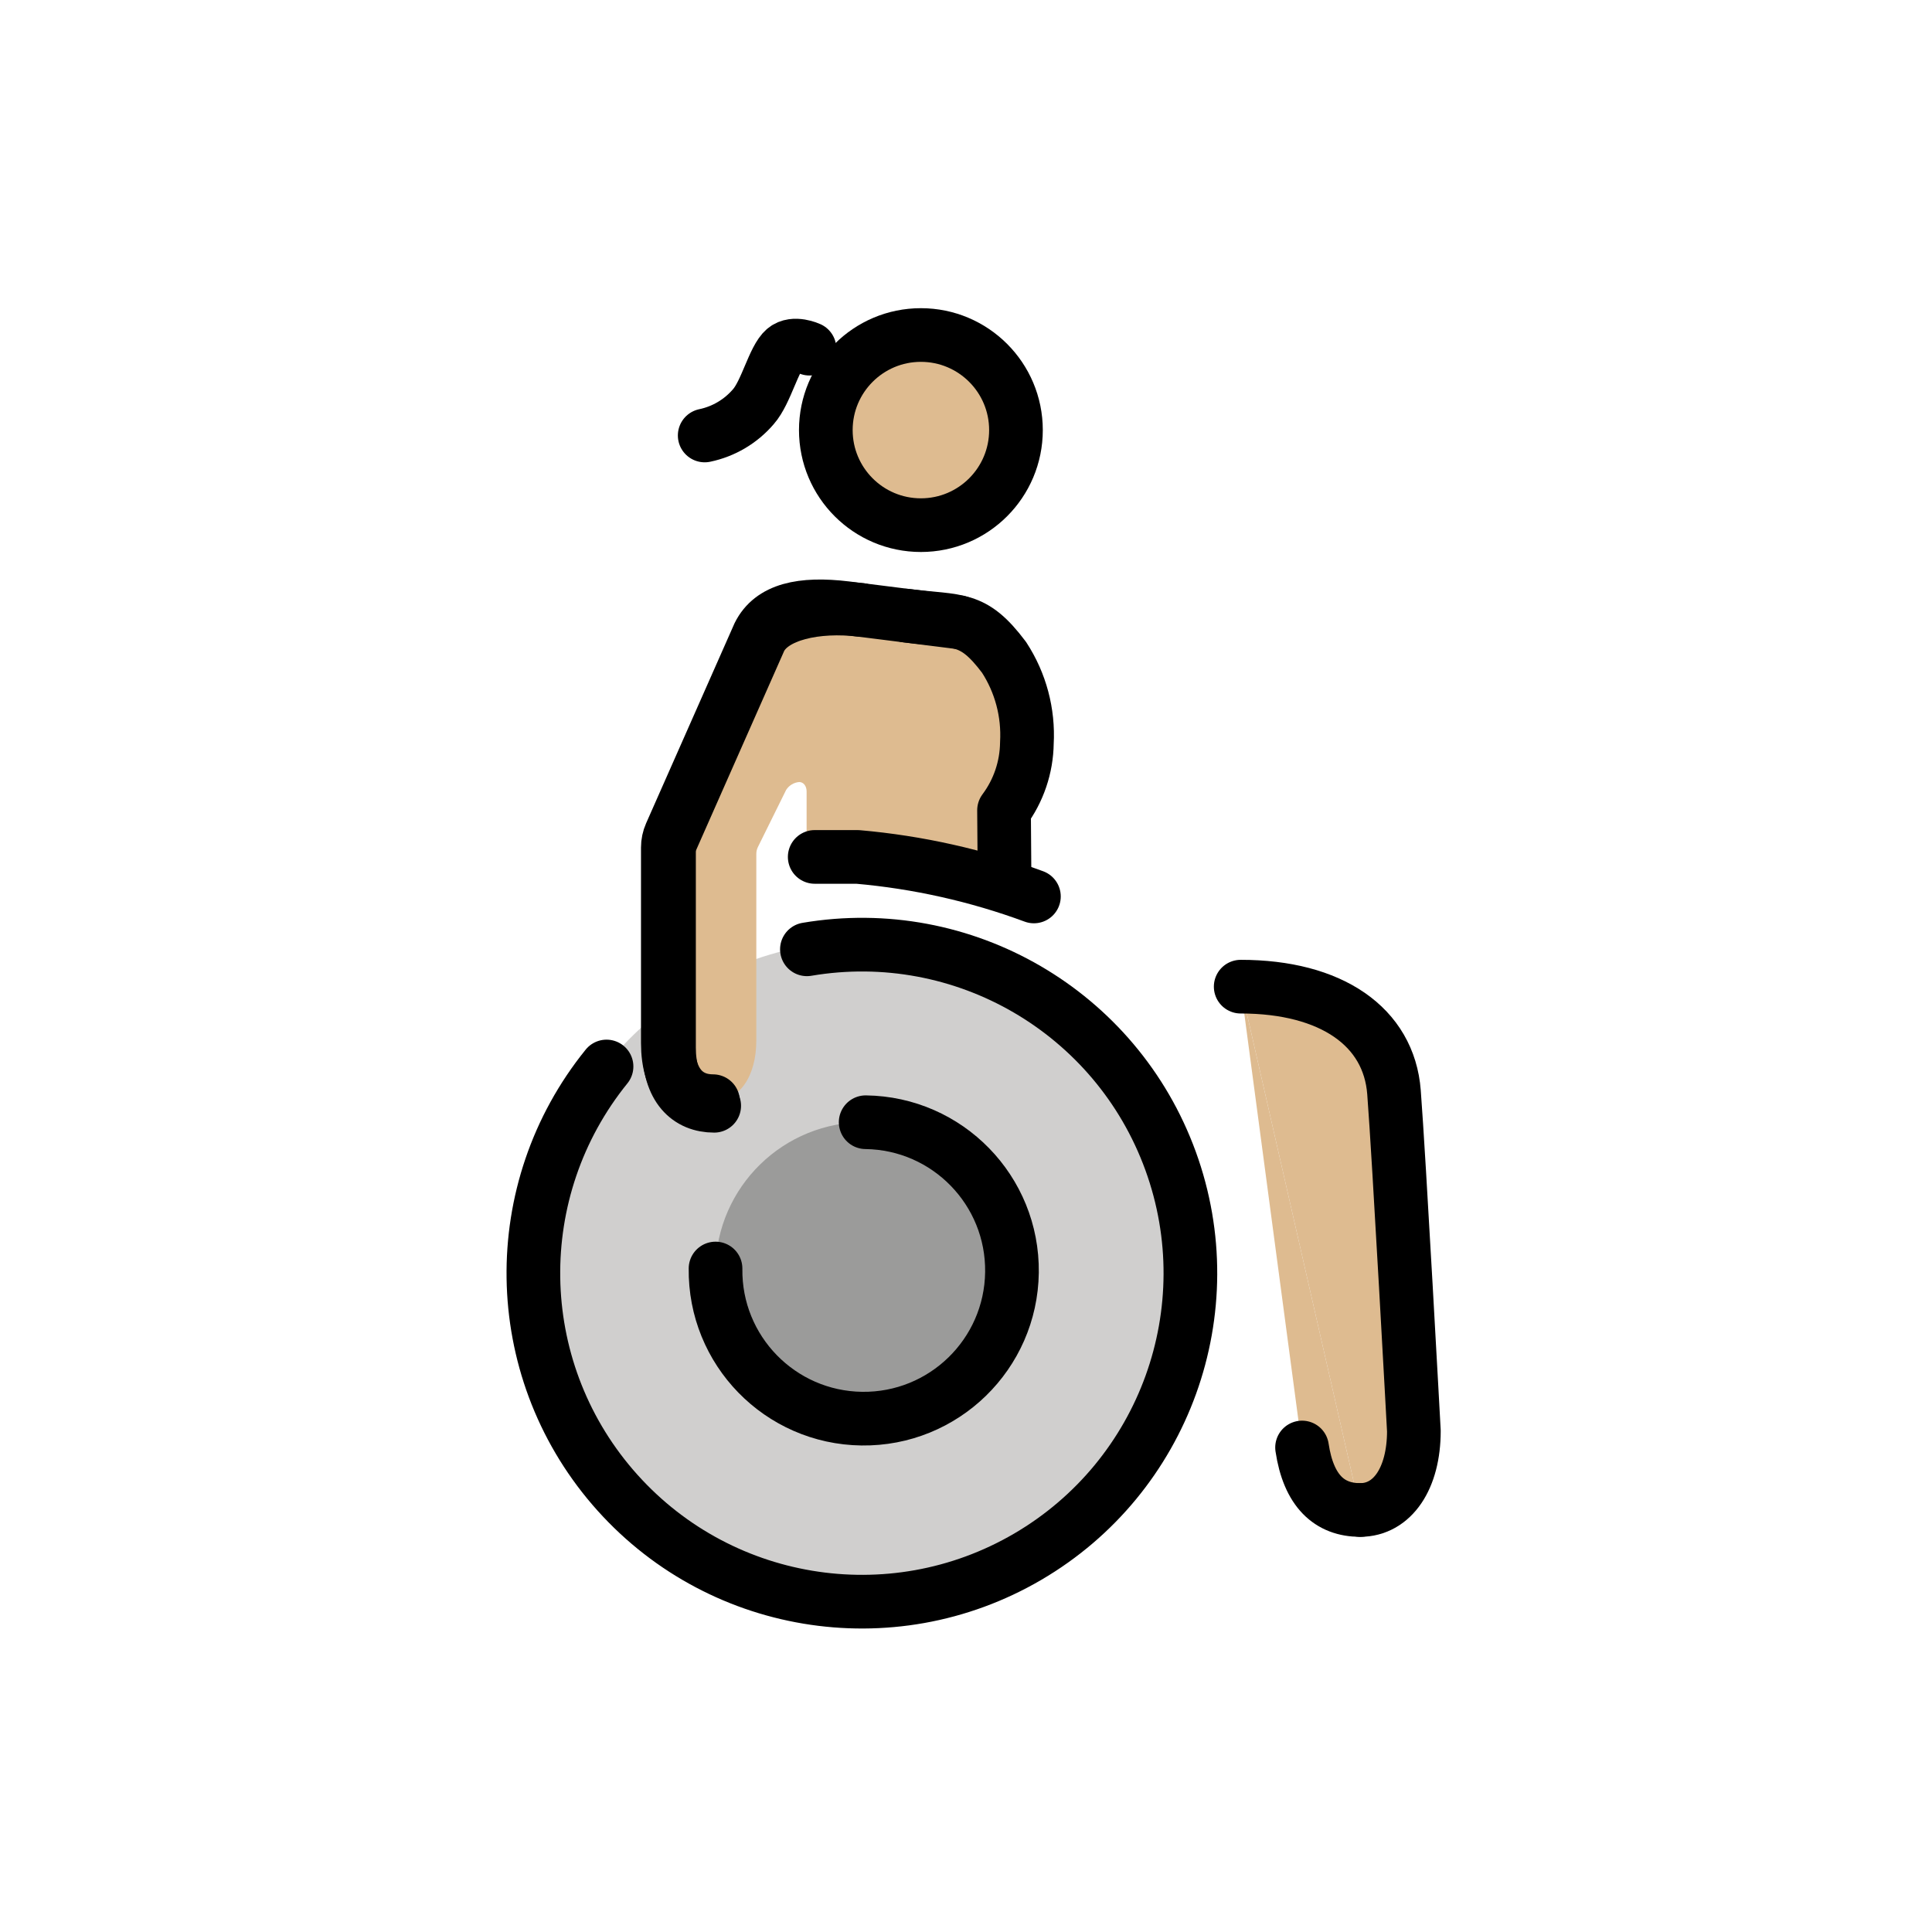
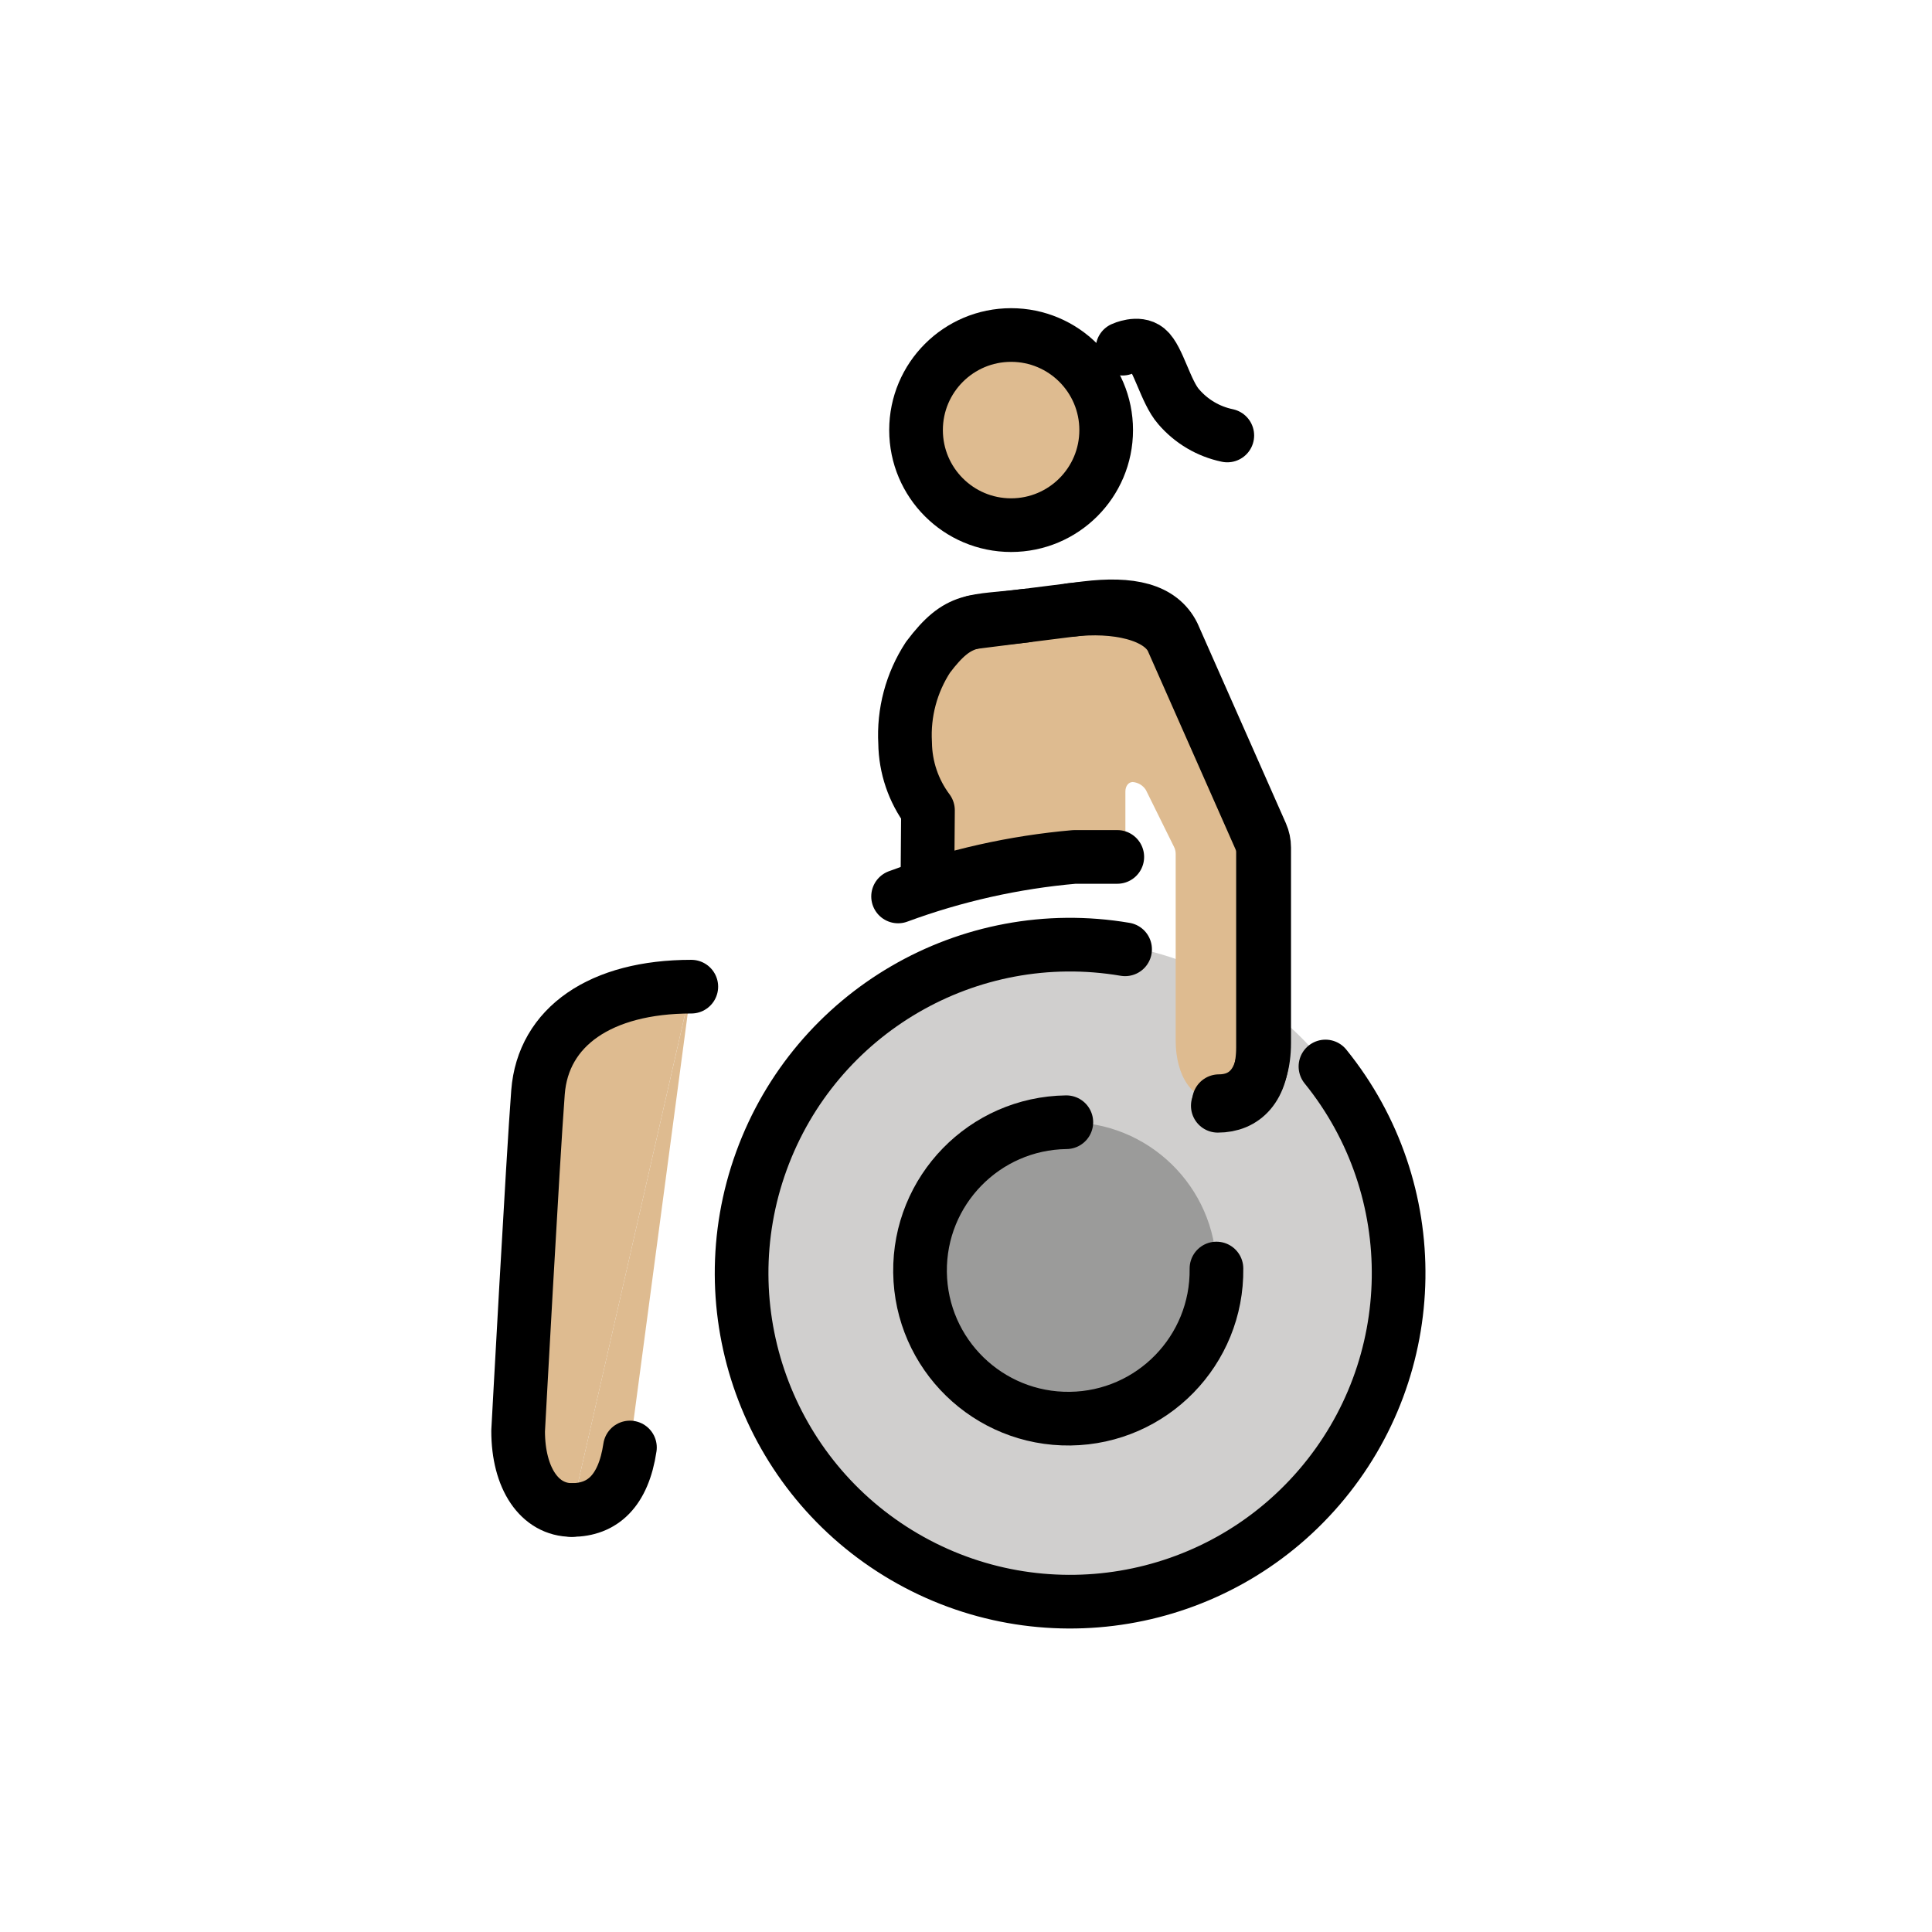
<svg xmlns="http://www.w3.org/2000/svg" id="emoji" viewBox="0 0 72 72">
  <g id="color">
    <g>
-       <path fill="#d0cfce" d="M32.031,59.62A12.276,12.276,0,0,0,44.465,47.504h0A12.276,12.276,0,1,0,32.031,59.62" />
-       <path fill="#9b9b9a" d="M32.261,41.822a5.524,5.524,0,1,0,5.452,5.595A5.524,5.524,0,0,0,32.261,41.822Z" />
+       <path fill="#d0cfce" d="M39.969,59.62A12.276,12.276,0,0,1,27.535,47.504h0A12.276,12.276,0,1,1,39.969,59.62" />
+       <path fill="#9b9b9a" d="M39.739,41.822a5.524,5.524,0,1,1-5.452,5.595A5.524,5.524,0,0,1,39.739,41.822z" />
    </g>
  </g>
  <g id="skin">
-     <path fill="#debb90" d="M31.525,22.661c-1.656-.199-2.748.05-3.246.994L25.91,28.048a6.734,6.734,0,0,0-1.021,4.163v6.655c0,1.518.726,2.171,1.684,2.171.995,0,1.613-.934,1.613-2.268l0-6.95a.571.571,0,0,1,.059-.253l1.052-2.128a.641.641,0,0,1,.487-.294c.166,0,.276.156.276.35v1.87a.57.57,0,0,0,.57.57H31.96" />
-     <path fill="#debb90" d="M30.799,31.483c0-1.968-.463-6.914-.463-8.478,0-.545.593-.095,3.777-.095,1.731,0,2.318.438,3.38,1.932a5.439,5.439,0,0,1,1.423,2.952,2.73,2.73,0,0,1-1.476,2.214l-.278,2.361Z" />
-     <line x1="31.389" x2="31.389" y1="30.698" y2="32.912" fill="#debb90" />
-     <circle cx="34.319" cy="16.028" r="3.543" fill="#debb90" />
-     <path fill="#debb90" d="M46.237,36.77l2.286,17.174c.243,1.625,1.025,2.329,2.166,2.329" />
-     <path fill="#debb90" d="M50.689,56.273c1.203,0,2.002-1.177,2.002-2.947,0,0-.552-10.182-.741-12.623S49.616,36.77,46.237,36.77" />
+     <path fill="#debb90" d="M40.475,22.661c1.656,-.199,2.748,.05,3.246,.994L46.09,28.048a6.734,6.734,0,0,1,1.021,4.163v6.655c0,1.518-.726,2.171-1.684,2.171c-.995,0-1.613,-.934-1.613,-2.268l0,-6.95a.571,.571,0,0,0-.059,-.253l-1.052,-2.128a.641,.641,0,0,0-.487,-.294c-.166,0-.276,.156-.276,.35v1.87a.57,.57,0,0,1-.57,.57H40.04" />
+     <path fill="#debb90" d="M41.201,31.483c0,-1.968,.463,-6.914,.463,-8.478c0,-.545-.593,-.095-3.777,-.095c-1.731,0-2.318,.438-3.38,1.932a5.439,5.439,0,0,0-1.423,2.952a2.73,2.73,0,0,0,1.476,2.214l.278,2.361z" />
+     <line x1="40.611" x2="40.611" y1="30.698" y2="32.912" fill="#debb90" />
+     <circle cx="37.681" cy="16.028" r="3.543" fill="#debb90" />
+     <path fill="#debb90" d="M25.763,36.77l-2.286,17.174c-.243,1.625-1.025,2.329-2.166,2.329" />
+     <path fill="#debb90" d="M21.311,56.273c-1.203,0-2.002,-1.177-2.002,-2.947c0,0,.552,-10.182,.741,-12.623S22.384,36.77,25.763,36.77" />
  </g>
  <g id="line">
    <g>
-       <path fill="none" stroke="#000" stroke-linecap="round" stroke-linejoin="round" stroke-width="2" d="M50.689,56.273c1.203,0,2.002-1.177,2.002-2.947,0,0-.552-10.182-.741-12.623S49.616,36.77,46.237,36.77" />
-       <path fill="none" stroke="#000" stroke-linecap="round" stroke-linejoin="round" stroke-width="2" d="M48.524,53.944c.243,1.625,1.025,2.329,2.166,2.329" />
-       <path fill="none" stroke="#000" stroke-linecap="round" stroke-linejoin="round" stroke-width="2" d="M26.666,47.274a5.524,5.524,0,1,0,5.595-5.452h0" />
-       <path fill="none" stroke="#000" stroke-linecap="round" stroke-linejoin="round" stroke-width="2" d="M35.736,23.191l-4.212-.53c-1.656-.199-2.778.05-3.246.994l-3.284,7.428a1.24,1.24,0,0,0-.106.502v7.282c0,1.518.726,2.171,1.684,2.171" />
-       <path fill="none" stroke="#000" stroke-linecap="round" stroke-linejoin="round" stroke-width="2" d="M32.093,22.732c-1.656-.199-3.303.15-3.771,1.094l-3.284,7.428a1.242,1.242,0,0,0-.106.502v7.282c0,1.518.726,2.171,1.684,2.171" />
-       <path fill="none" stroke="#000" stroke-linecap="round" stroke-linejoin="round" stroke-width="2" d="M30.362,31.935H31.96a25.341,25.341,0,0,1,6.571,1.473" />
-       <circle cx="34.319" cy="16.028" r="3.543" fill="none" stroke="#000" stroke-linecap="round" stroke-linejoin="round" stroke-width="2" />
-       <path fill="none" stroke="#000" stroke-linecap="round" stroke-linejoin="round" stroke-width="2" d="M22.604,39.745a12.242,12.242,0,1,0,7.467-4.367" />
-       <path fill="none" stroke="#000" stroke-linecap="round" stroke-linejoin="round" stroke-width="2" d="M33.771,22.943c1.965.247,2.477,0,3.646,1.553a5.298,5.298,0,0,1,.852,3.192,4.285,4.285,0,0,1-.852,2.51l.017,2.236" />
-       <path fill="none" stroke="#000" stroke-linecap="round" stroke-linejoin="round" stroke-width="2" d="M30.168,12.994s-.579-.27-.925.018c-.408.337-.686,1.599-1.168,2.145a3.261,3.261,0,0,1-1.813,1.072" />
+       <path fill="none" stroke="#000" stroke-linecap="round" stroke-linejoin="round" stroke-width="2" d="M21.311,56.273c-1.203,0-2.002,-1.177-2.002,-2.947c0,0,.552,-10.182,.741,-12.623S22.384,36.77,25.763,36.77" />
+       <path fill="none" stroke="#000" stroke-linecap="round" stroke-linejoin="round" stroke-width="2" d="M23.476,53.944c-.243,1.625-1.025,2.329-2.166,2.329" />
+       <path fill="none" stroke="#000" stroke-linecap="round" stroke-linejoin="round" stroke-width="2" d="M45.334,47.274a5.524,5.524,0,1,1-5.595,-5.452h0" />
+       <path fill="none" stroke="#000" stroke-linecap="round" stroke-linejoin="round" stroke-width="2" d="M36.264,23.191l4.212,-.53c1.656,-.199,2.778,.05,3.246,.994l3.284,7.428a1.24,1.24,0,0,1,.106,.502v7.282c0,1.518-.726,2.171-1.684,2.171" />
+       <path fill="none" stroke="#000" stroke-linecap="round" stroke-linejoin="round" stroke-width="2" d="M39.907,22.732c1.656,-.199,3.303,.15,3.771,1.094l3.284,7.428a1.242,1.242,0,0,1,.106,.502v7.282c0,1.518-.726,2.171-1.684,2.171" />
+       <path fill="none" stroke="#000" stroke-linecap="round" stroke-linejoin="round" stroke-width="2" d="M41.638,31.935H40.04a25.341,25.341,0,0,0-6.571,1.473" />
+       <circle cx="37.681" cy="16.028" r="3.543" fill="none" stroke="#000" stroke-linecap="round" stroke-linejoin="round" stroke-width="2" />
+       <path fill="none" stroke="#000" stroke-linecap="round" stroke-linejoin="round" stroke-width="2" d="M49.396,39.745a12.242,12.242,0,1,1-7.467,-4.367" />
+       <path fill="none" stroke="#000" stroke-linecap="round" stroke-linejoin="round" stroke-width="2" d="M38.229,22.943c-1.965,.247-2.477,0-3.646,1.553a5.298,5.298,0,0,0-.852,3.192a4.285,4.285,0,0,0,.852,2.51l-.017,2.236" />
+       <path fill="none" stroke="#000" stroke-linecap="round" stroke-linejoin="round" stroke-width="2" d="M41.832,12.994s.579,-.27,.925,.018c.408,.337,.686,1.599,1.168,2.145a3.261,3.261,0,0,0,1.813,1.072" />
    </g>
  </g>
</svg>
